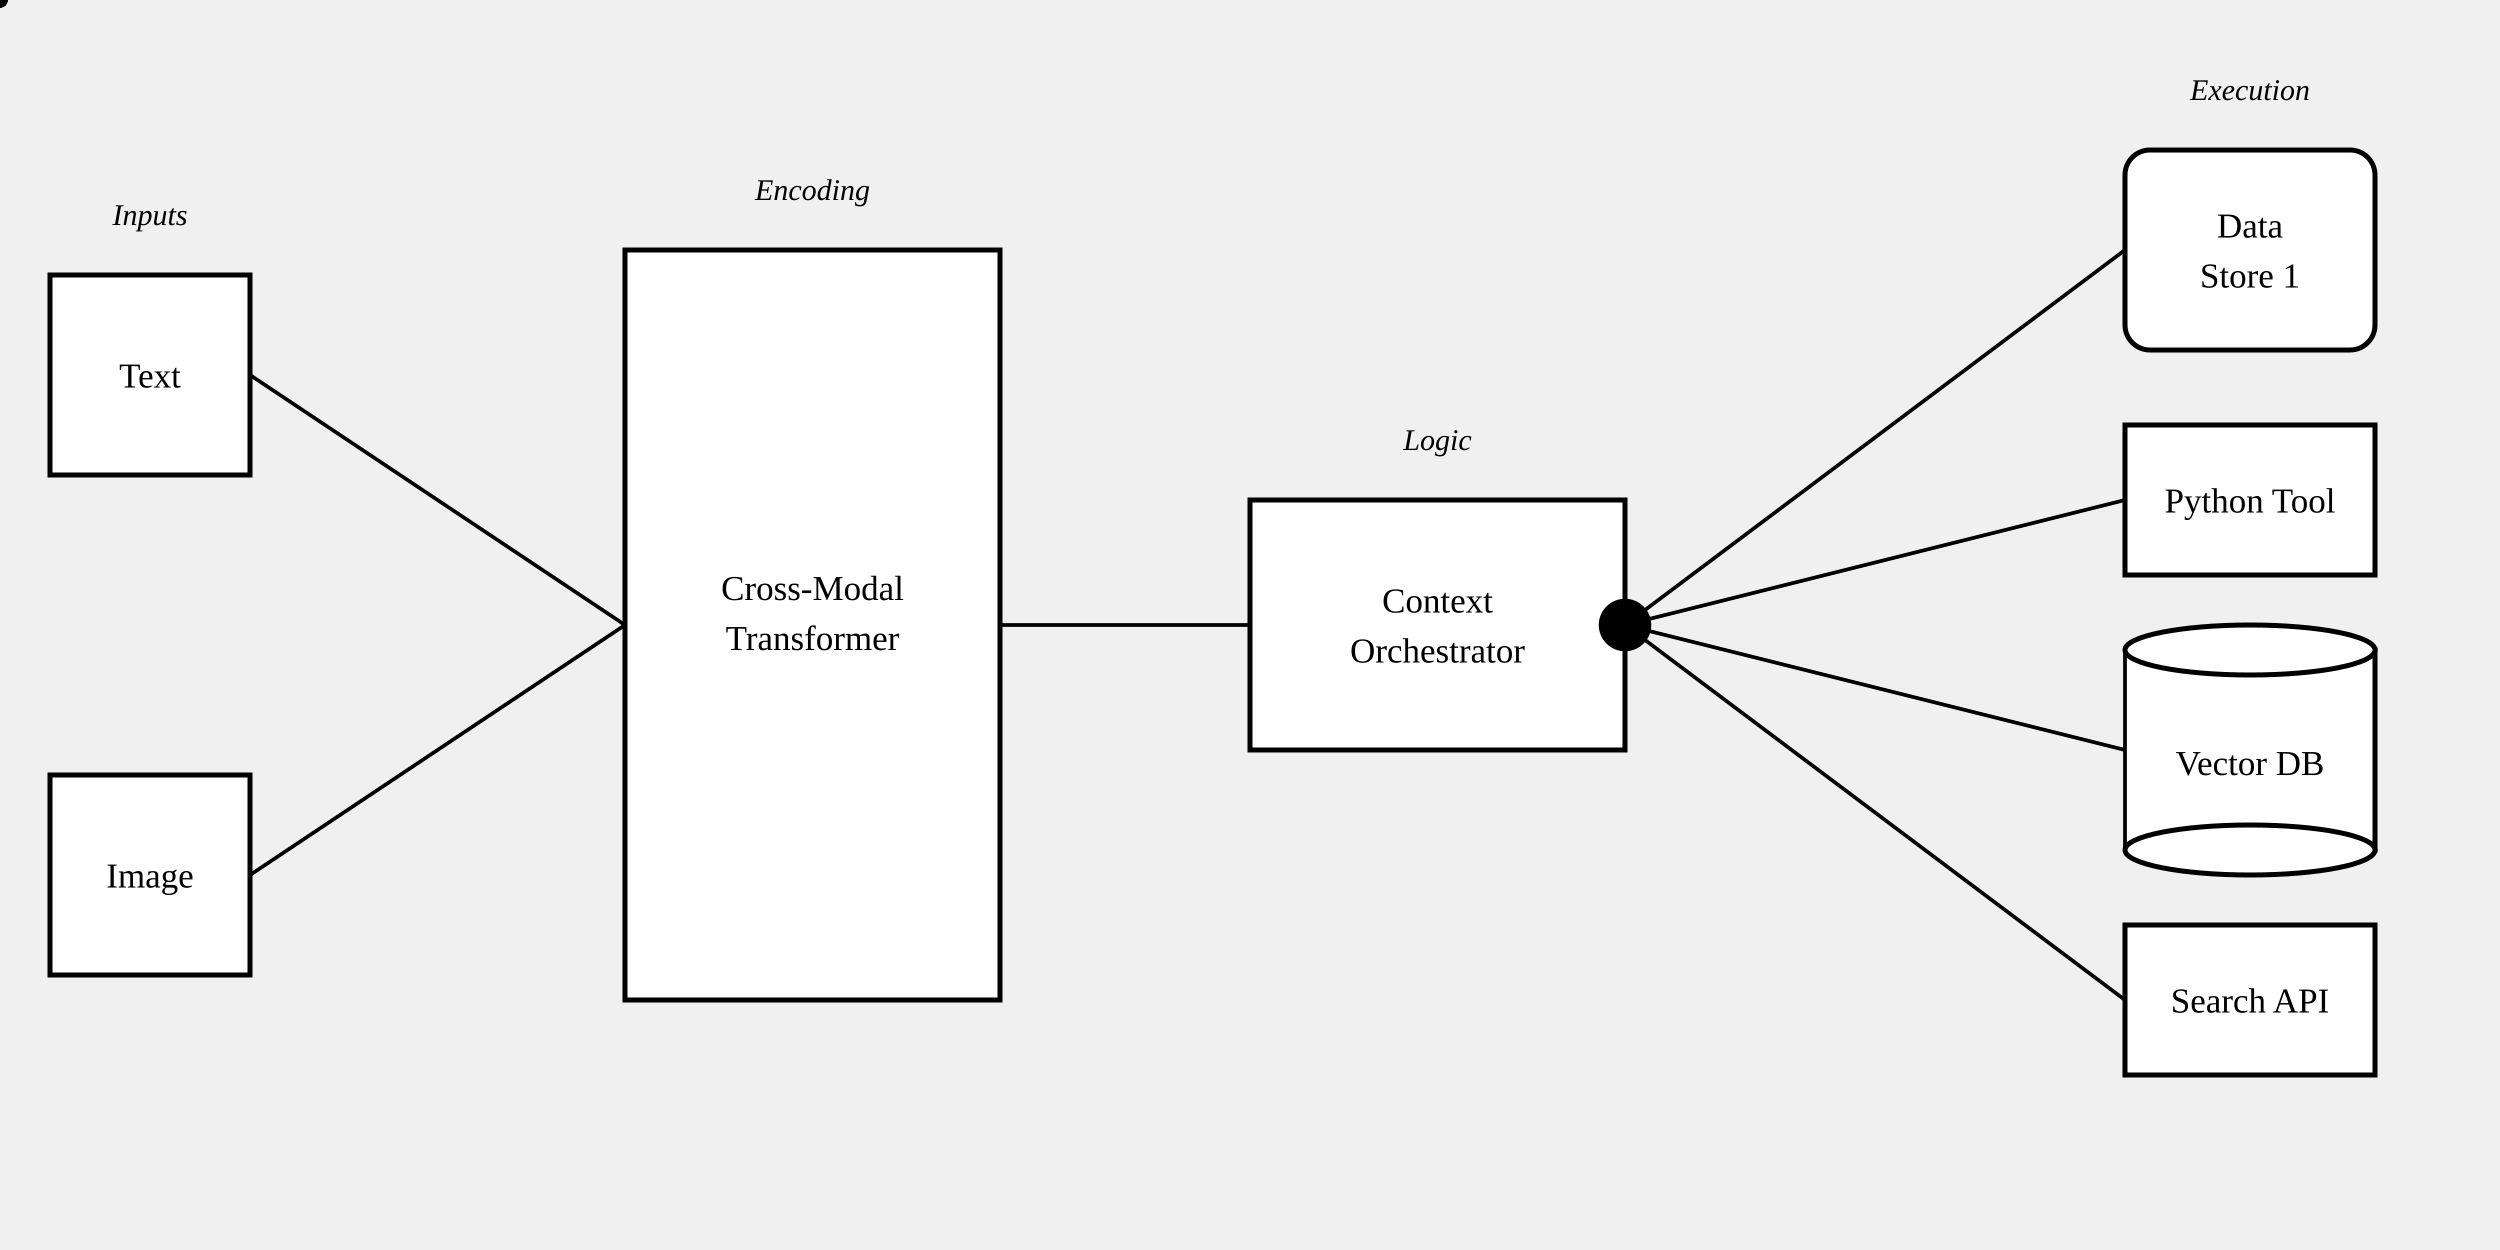
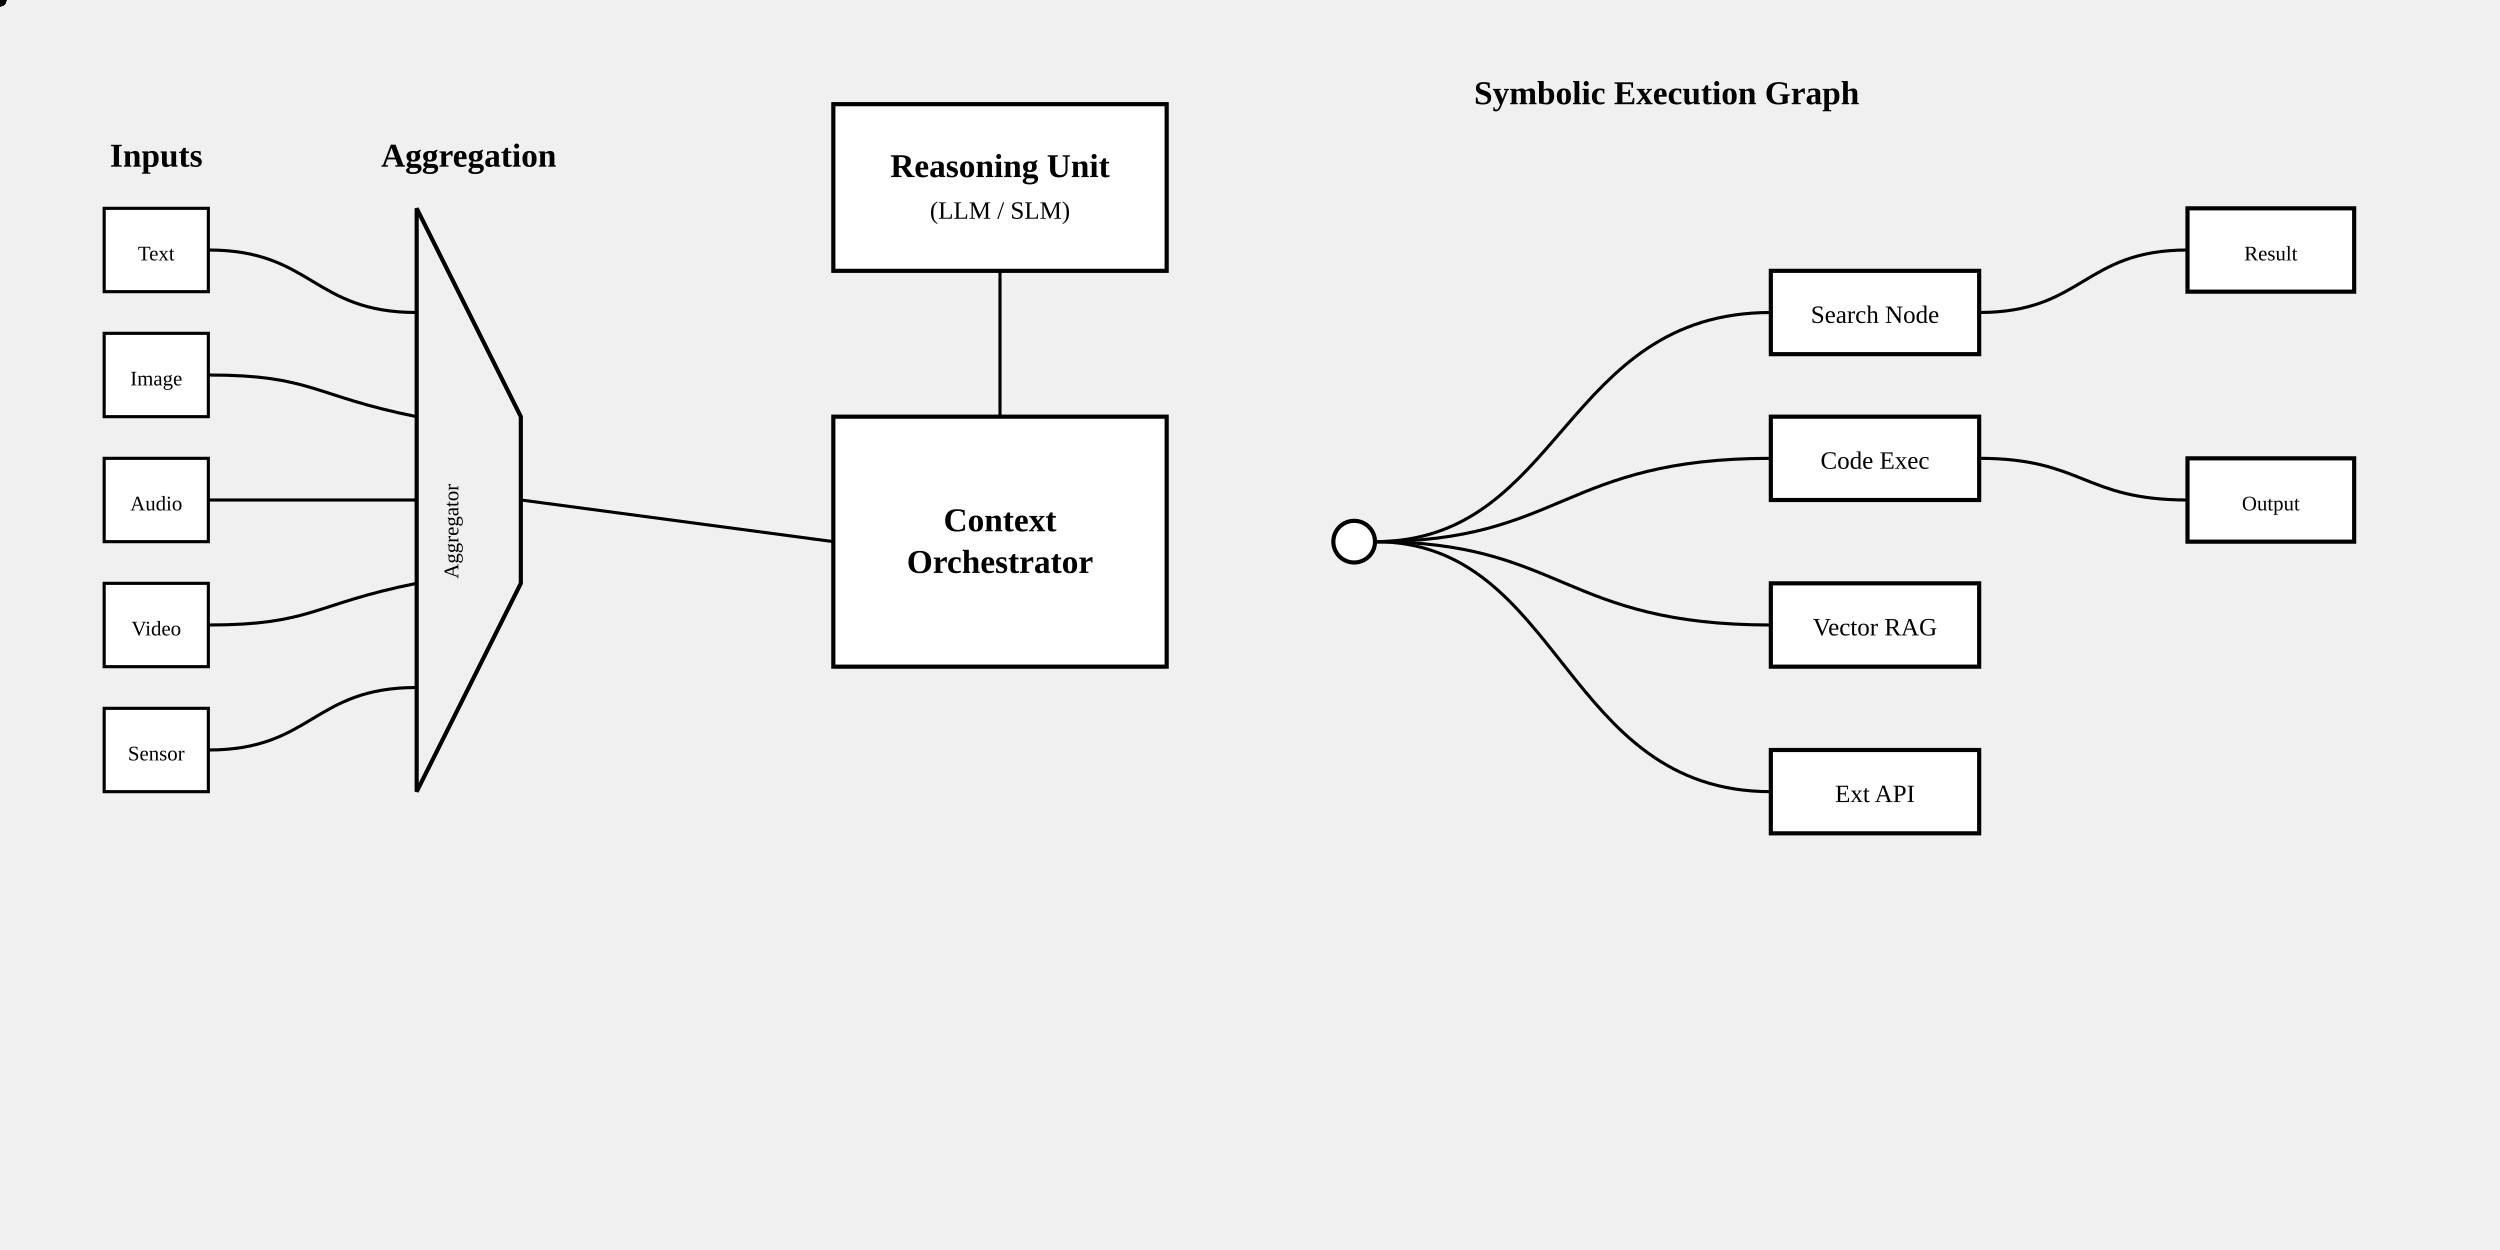
- <svg xmlns="http://www.w3.org/2000/svg" width="1000" height="500" viewBox="0 0 1000 500" style="background-color: transparent;">
+ <svg xmlns="http://www.w3.org/2000/svg" width="1200" height="600" viewBox="0 0 1200 600" style="background-color: transparent;">
  <style>
-     .node { fill: #ffffff; stroke: #000000; stroke-width: 2; }
-     .text { font-family: 'Libre Baskerville', 'Times New Roman', serif; font-size: 14px; fill: #000000; text-anchor: middle; }
-     .label { font-family: 'Libre Baskerville', 'Times New Roman', serif; font-size: 12px; fill: #000000; text-anchor: middle; font-style: italic; }
+     .node-box { fill: #ffffff; stroke: #000000; stroke-width: 2; }
+     .node-enc { fill: #ffffff; stroke: #000000; stroke-width: 1.5; }
+     .text-title { font-family: 'Libre Baskerville', 'Times New Roman', serif; font-size: 16px; fill: #000000; text-anchor: middle; font-weight: bold; }
+     .text-body { font-family: 'Libre Baskerville', 'Times New Roman', serif; font-size: 12px; fill: #000000; text-anchor: middle; }
+     .text-small { font-family: 'Libre Baskerville', 'Times New Roman', serif; font-size: 10px; fill: #000000; text-anchor: middle; }
    .edge { stroke: #000000; stroke-width: 1.5; fill: none; }
+     .edge-dim { stroke: #999999; stroke-width: 1; fill: none; stroke-dasharray: 4; }
    .pulse { fill: #000000; }
    
-     @keyframes flow1 {
+     @keyframes flow {
      0% { offset-distance: 0%; opacity: 0; }
      10% { opacity: 1; }
      90% { opacity: 1; }
      100% { offset-distance: 100%; opacity: 0; }
    }
    
-     .flow-anim {
-       offset-path: path('M 100 150 L 250 250');
-       animation: flow1 3s linear infinite;
-     }
-     .flow-anim-2 {
-       offset-path: path('M 100 350 L 250 250');
-       animation: flow1 3s linear infinite;
-       animation-delay: 1.5s;
-     }
-     .flow-anim-3 {
-       offset-path: path('M 400 250 L 500 250');
-       animation: flow1 2s linear infinite;
-     }
-     .flow-anim-4a {
-       offset-path: path('M 650 250 L 850 100');
-       animation: flow1 4s linear infinite;
-     }
-      .flow-anim-4b {
-       offset-path: path('M 650 250 L 850 200');
-       animation: flow1 4s linear infinite;
-       animation-delay: 0.5s;
-     }
-      .flow-anim-4c {
-       offset-path: path('M 650 250 L 850 300');
-       animation: flow1 4s linear infinite;
-       animation-delay: 1s;
-     }
-      .flow-anim-4d {
-       offset-path: path('M 650 250 L 850 400');
-       animation: flow1 4s linear infinite;
-       animation-delay: 1.5s;
-     }
+     .anim-flow-fast { animation: flow 2s linear infinite; }
+     .anim-flow-med { animation: flow 3s linear infinite; }
+     .anim-flow-slow { animation: flow 4s linear infinite; }

  </style>
-   <rect x="20" y="110" width="80" height="80" class="node" />
-   <text x="60" y="155" class="text">Text</text>
-   <rect x="20" y="310" width="80" height="80" class="node" />
-   <text x="60" y="355" class="text">Image</text>
-   <rect x="250" y="100" width="150" height="300" class="node" />
-   <text x="325" y="240" class="text">Cross-Modal</text>
-   <text x="325" y="260" class="text">Transformer</text>
-   <path d="M 100 150 L 250 250" class="edge" />
-   <path d="M 100 350 L 250 250" class="edge" />
+   <g transform="translate(50, 100)">
+     <rect x="0" y="0" width="50" height="40" class="node-enc" />
+     <text x="25" y="25" class="text-small">Text</text>
+     <rect x="0" y="60" width="50" height="40" class="node-enc" />
+     <text x="25" y="85" class="text-small">Image</text>
+     <rect x="0" y="120" width="50" height="40" class="node-enc" />
+     <text x="25" y="145" class="text-small">Audio</text>
+     <rect x="0" y="180" width="50" height="40" class="node-enc" />
+     <text x="25" y="205" class="text-small">Video</text>
+     <rect x="0" y="240" width="50" height="40" class="node-enc" />
+     <text x="25" y="265" class="text-small">Sensor</text>
+   </g>
+   <path d="M 200 100 L 250 200 L 250 280 L 200 380 Z" stroke="black" stroke-width="2" fill="none" />
+   <text x="200" y="245" class="text-small" transform="rotate(-90 215 240)">Aggregator</text>
+   <path d="M 100 120 C 150 120, 150 150, 200 150" class="edge" />
+   <path d="M 100 180 C 150 180, 150 190, 200 200" class="edge" />
+   <path d="M 100 240 L 200 240" class="edge" />
+   <path d="M 100 300 C 150 300, 150 290, 200 280" class="edge" />
+   <path d="M 100 360 C 150 360, 150 330, 200 330" class="edge" />
+   <rect x="400" y="50" width="160" height="80" class="node-box" />
+   <text x="480" y="85" class="text-title">Reasoning Unit</text>
+   <text x="480" y="105" class="text-body">(LLM / SLM)</text>
+   <rect x="400" y="200" width="160" height="120" class="node-box" />
+   <text x="480" y="255" class="text-title">Context</text>
+   <text x="480" y="275" class="text-title">Orchestrator</text>
+   <path d="M 250 240 L 400 260" class="edge" />
  <circle r="3" class="pulse">
-     <animateMotion dur="3s" repeatCount="indefinite" path="M 100 150 L 250 250" />
+     <animateMotion dur="2s" repeatCount="indefinite" path="M 250 240 L 400 260" />
+   </circle>
+   <path d="M 480 200 L 480 130" class="edge" marker-end="url(#arrow)" marker-start="url(#arrow)" />
+   <circle r="3" class="pulse">
+     <animateMotion dur="1s" repeatCount="indefinite" path="M 480 200 L 480 130" />
  </circle>
  <circle r="3" class="pulse">
-     <animateMotion dur="3s" begin="1.5s" repeatCount="indefinite" path="M 100 350 L 250 250" />
+     <animateMotion dur="1s" begin="0.5s" repeatCount="indefinite" path="M 480 130 L 480 200" />
  </circle>
-   <rect x="500" y="200" width="150" height="100" class="node" />
-   <text x="575" y="245" class="text">Context</text>
-   <text x="575" y="265" class="text">Orchestrator</text>
-   <path d="M 400 250 L 500 250" class="edge" />
+   <circle cx="650" cy="260" r="10" stroke="black" fill="white" stroke-width="2" />
+   <path d="M 660 260 C 750 260, 750 150, 850 150" class="edge" id="path1" />
+   <rect x="850" y="130" width="100" height="40" class="node-box" />
+   <text x="900" y="155" class="text-body">Search Node</text>
  <circle r="3" class="pulse">
-     <animateMotion dur="2s" repeatCount="indefinite" path="M 400 250 L 500 250" />
+     <animateMotion class="anim-flow-med">
+       <mpath href="#path1" />
+     </animateMotion>
  </circle>
-   <circle cx="650" cy="250" r="10" stroke="#000" fill="#000" />
-   <path d="M 650 250 L 500 250" class="edge" style="display:none" />
-   <path d="M 650 250 L 650 250" class="edge" />
-   <path d="M 650 250 L 850 100" class="edge" />
-   <rect x="850" y="60" width="100" height="80" rx="10" ry="10" class="node" />
-   <text x="900" y="95" class="text">Data</text>
-   <text x="900" y="115" class="text">Store 1</text>
+   <path d="M 660 260 C 750 260, 750 220, 850 220" class="edge" id="path2" />
+   <rect x="850" y="200" width="100" height="40" class="node-box" />
+   <text x="900" y="225" class="text-body">Code Exec</text>
  <circle r="3" class="pulse">
-     <animateMotion dur="2s" repeatCount="indefinite" path="M 650 250 L 850 100" />
+     <animateMotion class="anim-flow-fast" begin="0.5s">
+       <mpath href="#path2" />
+     </animateMotion>
  </circle>
-   <path d="M 650 250 L 850 200" class="edge" />
-   <rect x="850" y="170" width="100" height="60" class="node" />
-   <text x="900" y="205" class="text">Python Tool</text>
+   <path d="M 660 260 C 750 260, 750 300, 850 300" class="edge" id="path3" />
+   <rect x="850" y="280" width="100" height="40" class="node-box" />
+   <text x="900" y="305" class="text-body">Vector RAG</text>
  <circle r="3" class="pulse">
-     <animateMotion dur="2.5s" begin="0.2s" repeatCount="indefinite" path="M 650 250 L 850 200" />
+     <animateMotion class="anim-flow-fast" begin="1s">
+       <mpath href="#path3" />
+     </animateMotion>
  </circle>
-   <path d="M 650 250 L 850 300" class="edge" />
-   <polyline points="850,260 950,260 950,340 850,340" class="node" />
-   <ellipse cx="900" cy="260" rx="50" ry="10" class="node" />
-   <ellipse cx="900" cy="340" rx="50" ry="10" class="node" />
-   <path d="M 850 260 L 850 340" class="edge" />
-   <path d="M 950 260 L 950 340" class="edge" />
-   <text x="900" y="310" class="text">Vector DB</text>
+   <path d="M 660 260 C 750 260, 750 380, 850 380" class="edge" id="path4" />
+   <rect x="850" y="360" width="100" height="40" class="node-box" />
+   <text x="900" y="385" class="text-body">Ext API</text>
  <circle r="3" class="pulse">
-     <animateMotion dur="3s" begin="0.5s" repeatCount="indefinite" path="M 650 250 L 850 300" />
+     <animateMotion class="anim-flow-slow" begin="0.2s">
+       <mpath href="#path4" />
+     </animateMotion>
  </circle>
-   <path d="M 650 250 L 850 400" class="edge" />
-   <rect x="850" y="370" width="100" height="60" class="node" />
-   <text x="900" y="405" class="text">Search API</text>
+   <path d="M 950 150 C 1000 150, 1000 120, 1050 120" class="edge" id="path1a" />
+   <rect x="1050" y="100" width="80" height="40" class="node-box" />
+   <text x="1090" y="125" class="text-small">Result</text>
  <circle r="3" class="pulse">
-     <animateMotion dur="3.5s" begin="0.8s" repeatCount="indefinite" path="M 650 250 L 850 400" />
+     <animateMotion class="anim-flow-med" begin="1.5s">
+       <mpath href="#path1a" />
+     </animateMotion>
  </circle>
-   <text x="60" y="90" class="label">Inputs</text>
-   <text x="325" y="80" class="label">Encoding</text>
-   <text x="575" y="180" class="label">Logic</text>
-   <text x="900" y="40" class="label">Execution</text>
+   <path d="M 950 220 C 1000 220, 1000 240, 1050 240" class="edge" id="path2a" />
+   <rect x="1050" y="220" width="80" height="40" class="node-box" />
+   <text x="1090" y="245" class="text-small">Output</text>
+   <circle r="3" class="pulse">
+     <animateMotion class="anim-flow-fast" begin="1.5s">
+       <mpath href="#path2a" />
+     </animateMotion>
+   </circle>
+   <text x="75" y="80" class="text-title">Inputs</text>
+   <text x="225" y="80" class="text-title">Aggregation</text>
+   <text x="800" y="50" class="text-title">Symbolic Execution Graph</text>
</svg>
